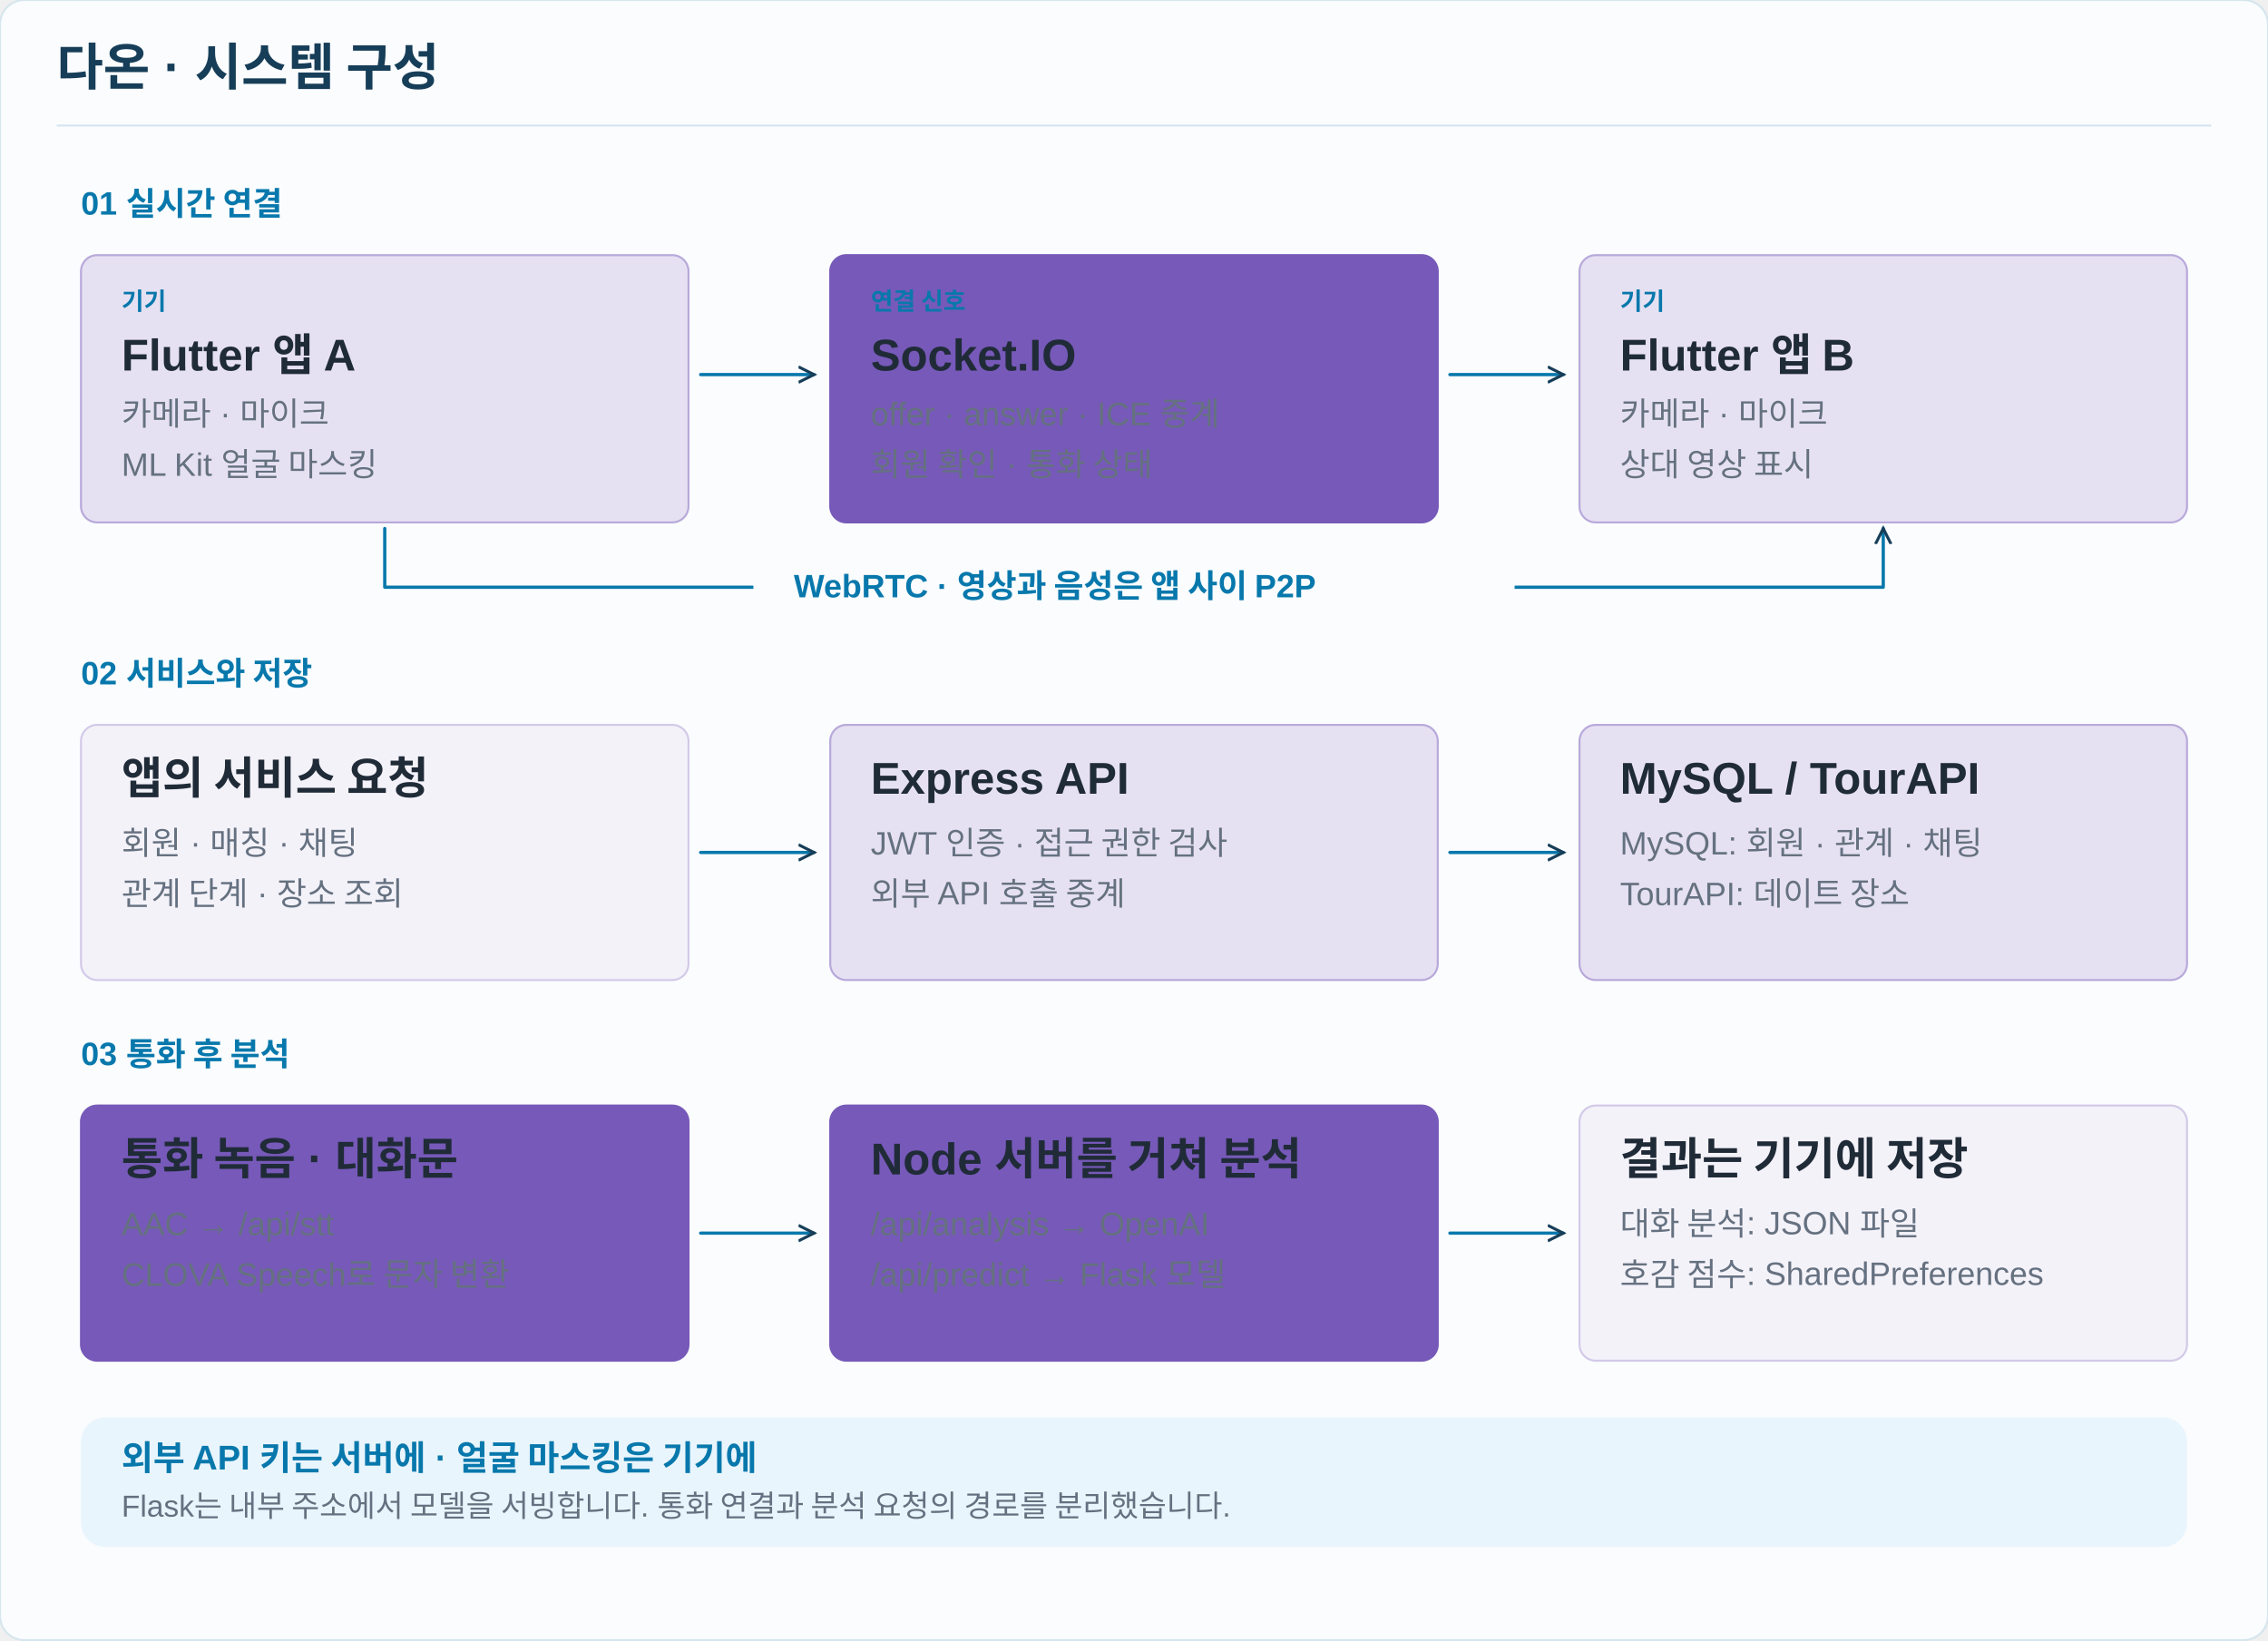
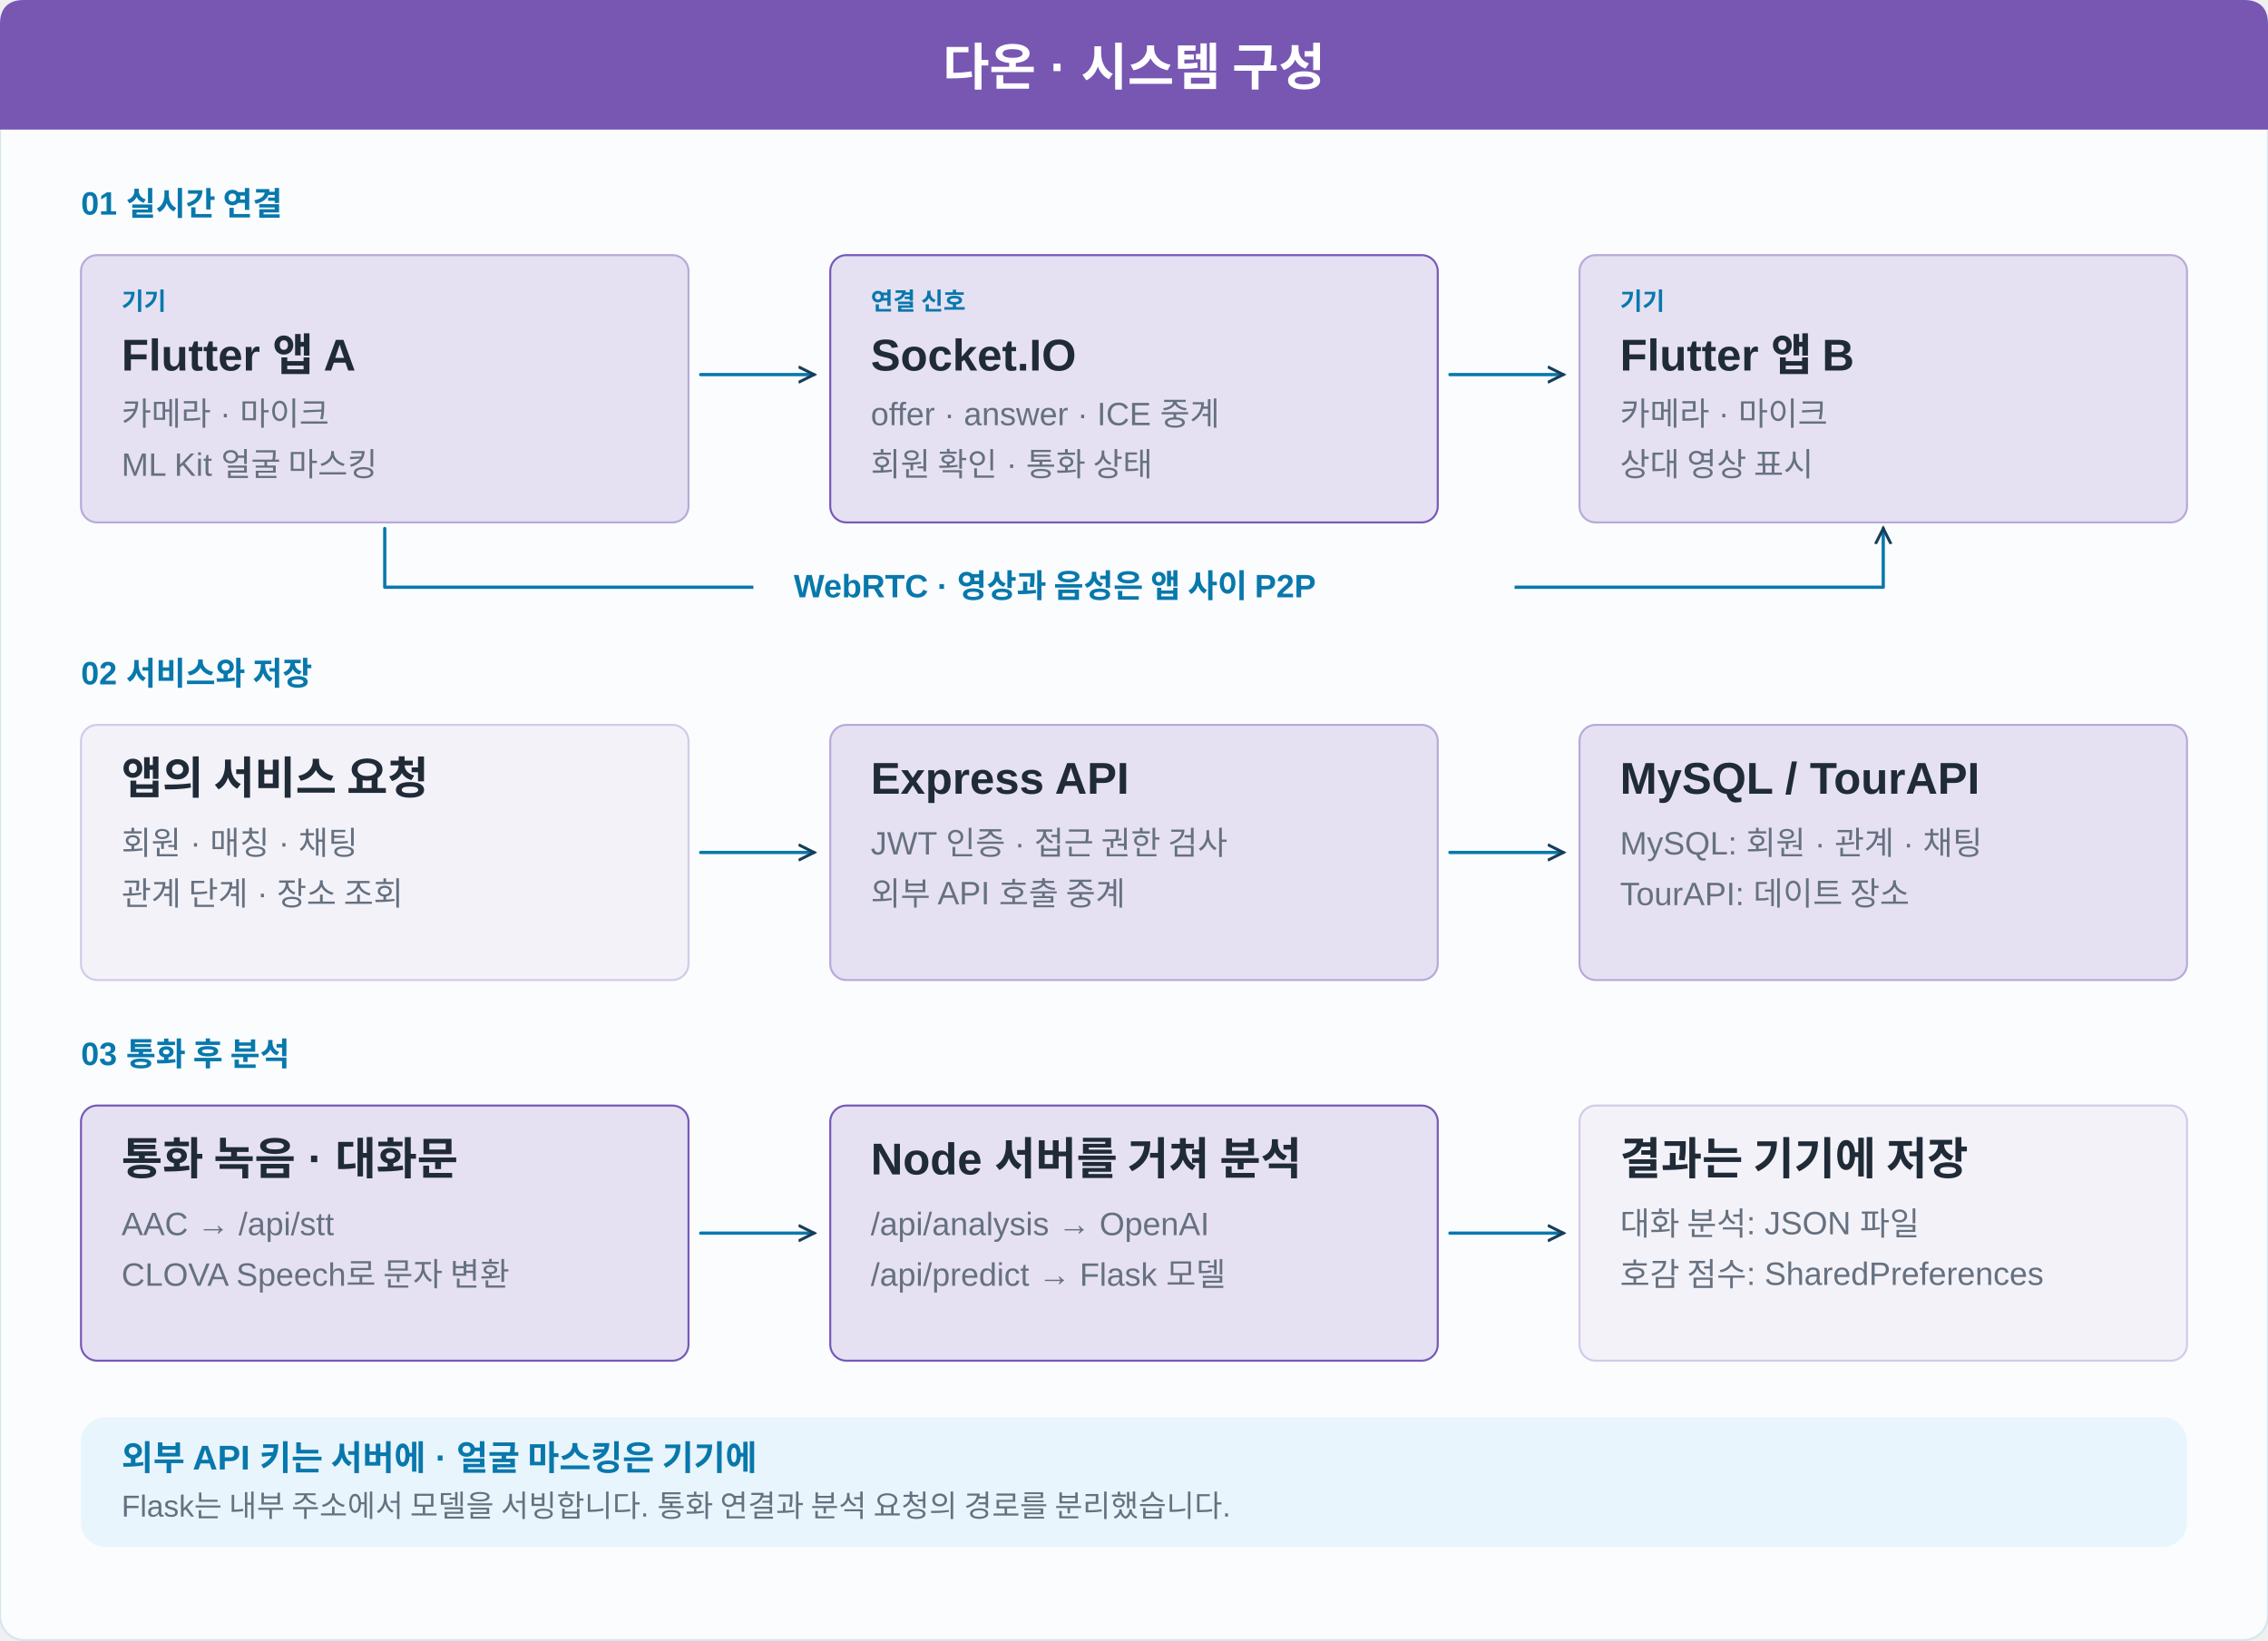
<svg xmlns="http://www.w3.org/2000/svg" width="1120" height="810" viewBox="0 0 1120 810" role="img" aria-labelledby="title desc" font-family="Segoe UI, Malgun Gothic, Arial, sans-serif">
  <defs>
    <marker id="arrow" viewBox="0 0 10 10" refX="8" refY="5" markerWidth="6" markerHeight="6" orient="auto">
      <path d="M0 1 L8 5 L0 9" fill="none" stroke="#173E58" stroke-width="1.5" />
    </marker>
  </defs>
  <rect x="0" y="0" width="1120" height="810" rx="12" fill="#FAFCFE" stroke="#D6E6EE" />
-   <path d="M28 62 H1092" stroke="#D6E6EE" />
-   <text x="28" y="42" font-size="25" fill="#173E58" font-weight="600">다온 · 시스템 구성</text>
+   <path d="M12 0 H1108 Q1120 0 1120 12 V64 H0 V12 Q0 0 12 0 Z" fill="#7757B2" />
+   <text x="560" text-anchor="middle" y="42" font-size="25" fill="#FFFFFF" font-weight="600">다온 · 시스템 구성</text>
  <g transform="translate(0 -80)">
    <text x="40" y="186" font-size="16" fill="#0878AC" font-weight="600">01  실시간 연결</text>
    <rect x="40" y="206" width="300" height="132" rx="8" fill="#E6E1F2" stroke="#B8A9DA" />
    <text x="60" y="233" font-size="12" fill="#0878AC" font-weight="600">기기</text>
    <text x="60" y="263" font-size="22" fill="#202B38" font-weight="600">Flutter 앱 A</text>
    <text x="60" y="290" font-size="16" fill="#657180" font-weight="400">카메라 · 마이크</text>
    <text x="60" y="315" font-size="16" fill="#657180" font-weight="400">ML Kit 얼굴 마스킹</text>
-     <rect x="410" y="206" width="300" height="132" rx="8" fill="#7659B8" stroke="#7659B8" />
+     <rect x="410" y="206" width="300" height="132" rx="8" fill="#E6E1F2" stroke="#7659B8" />
    <text x="430" y="233" font-size="12" fill="#0878AC" font-weight="600">연결 신호</text>
    <text x="430" y="263" font-size="22" fill="#202B38" font-weight="600">Socket.IO</text>
    <text x="430" y="290" font-size="16" fill="#657180" font-weight="400">offer · answer · ICE 중계</text>
    <text x="430" y="315" font-size="16" fill="#657180" font-weight="400">회원 확인 · 통화 상태</text>
    <rect x="780" y="206" width="300" height="132" rx="8" fill="#E6E1F2" stroke="#B8A9DA" />
    <text x="800" y="233" font-size="12" fill="#0878AC" font-weight="600">기기</text>
    <text x="800" y="263" font-size="22" fill="#202B38" font-weight="600">Flutter 앱 B</text>
    <text x="800" y="290" font-size="16" fill="#657180" font-weight="400">카메라 · 마이크</text>
    <text x="800" y="315" font-size="16" fill="#657180" font-weight="400">상대 영상 표시</text>
    <path d="M346 265 L402 265" fill="none" stroke="#0878AC" stroke-width="1.6" stroke-linecap="round" stroke-linejoin="round" marker-end="url(#arrow)" />
    <path d="M716 265 L772 265" fill="none" stroke="#0878AC" stroke-width="1.6" stroke-linecap="round" stroke-linejoin="round" marker-end="url(#arrow)" />
    <path d="M190 341 V370 H930 V341" fill="none" stroke="#0878AC" stroke-width="1.6" stroke-linecap="round" stroke-linejoin="round" marker-end="url(#arrow)" />
    <rect x="372" y="353" width="376" height="32" rx="16" fill="#FAFCFE" stroke="none" />
    <text x="392" y="375" font-size="16" fill="#0878AC" font-weight="600">WebRTC · 영상과 음성은 앱 사이 P2P</text>
    <text x="40" y="418" font-size="16" fill="#0878AC" font-weight="600">02  서비스와 저장</text>
    <rect x="40" y="438" width="300" height="126" rx="8" fill="#F4F2F9" stroke="#D3CAE8" />
    <text x="60" y="472" font-size="22" fill="#202B38" font-weight="600">앱의 서비스 요청</text>
    <text x="60" y="502" font-size="16" fill="#657180" font-weight="400">회원 · 매칭 · 채팅</text>
    <text x="60" y="527" font-size="16" fill="#657180" font-weight="400">관계 단계 · 장소 조회</text>
    <rect x="410" y="438" width="300" height="126" rx="8" fill="#E6E1F2" stroke="#B8A9DA" />
    <text x="430" y="472" font-size="22" fill="#202B38" font-weight="600">Express API</text>
    <text x="430" y="502" font-size="16" fill="#657180" font-weight="400">JWT 인증 · 접근 권한 검사</text>
    <text x="430" y="527" font-size="16" fill="#657180" font-weight="400">외부 API 호출 중계</text>
    <rect x="780" y="438" width="300" height="126" rx="8" fill="#E6E1F2" stroke="#B8A9DA" />
    <text x="800" y="472" font-size="22" fill="#202B38" font-weight="600">MySQL / TourAPI</text>
    <text x="800" y="502" font-size="16" fill="#657180" font-weight="400">MySQL: 회원 · 관계 · 채팅</text>
    <text x="800" y="527" font-size="16" fill="#657180" font-weight="400">TourAPI: 데이트 장소</text>
    <path d="M346 501 L402 501" fill="none" stroke="#0878AC" stroke-width="1.6" stroke-linecap="round" stroke-linejoin="round" marker-end="url(#arrow)" />
    <path d="M716 501 L772 501" fill="none" stroke="#0878AC" stroke-width="1.6" stroke-linecap="round" stroke-linejoin="round" marker-end="url(#arrow)" />
    <text x="40" y="606" font-size="16" fill="#0878AC" font-weight="600">03  통화 후 분석</text>
-     <rect x="40" y="626" width="300" height="126" rx="8" fill="#7659B8" stroke="#7659B8" />
+     <rect x="40" y="626" width="300" height="126" rx="8" fill="#E6E1F2" stroke="#7659B8" />
    <text x="60" y="660" font-size="22" fill="#202B38" font-weight="600">통화 녹음 · 대화문</text>
    <text x="60" y="690" font-size="16" fill="#657180" font-weight="400">AAC → /api/stt</text>
    <text x="60" y="715" font-size="16" fill="#657180" font-weight="400">CLOVA Speech로 문자 변환</text>
-     <rect x="410" y="626" width="300" height="126" rx="8" fill="#7659B8" stroke="#7659B8" />
+     <rect x="410" y="626" width="300" height="126" rx="8" fill="#E6E1F2" stroke="#7659B8" />
    <text x="430" y="660" font-size="22" fill="#202B38" font-weight="600">Node 서버를 거쳐 분석</text>
    <text x="430" y="690" font-size="16" fill="#657180" font-weight="400">/api/analysis → OpenAI</text>
    <text x="430" y="715" font-size="16" fill="#657180" font-weight="400">/api/predict → Flask 모델</text>
    <rect x="780" y="626" width="300" height="126" rx="8" fill="#F4F2F9" stroke="#D3CAE8" />
    <text x="800" y="660" font-size="22" fill="#202B38" font-weight="600">결과는 기기에 저장</text>
    <text x="800" y="690" font-size="16" fill="#657180" font-weight="400">대화 분석: JSON 파일</text>
    <text x="800" y="715" font-size="16" fill="#657180" font-weight="400">호감 점수: SharedPreferences</text>
    <path d="M346 689 L402 689" fill="none" stroke="#0878AC" stroke-width="1.6" stroke-linecap="round" stroke-linejoin="round" marker-end="url(#arrow)" />
    <path d="M716 689 L772 689" fill="none" stroke="#0878AC" stroke-width="1.6" stroke-linecap="round" stroke-linejoin="round" marker-end="url(#arrow)" />
    <rect x="40" y="780" width="1040" height="64" rx="12" fill="#E9F5FC" stroke="none" />
    <text x="60" y="806" font-size="17" fill="#0878AC" font-weight="600">외부 API 키는 서버에 · 얼굴 마스킹은 기기에</text>
    <text x="60" y="829" font-size="15" fill="#657180" font-weight="400">Flask는 내부 주소에서 모델을 서빙합니다. 통화 연결과 분석 요청의 경로를 분리했습니다.</text>
  </g>
</svg>
